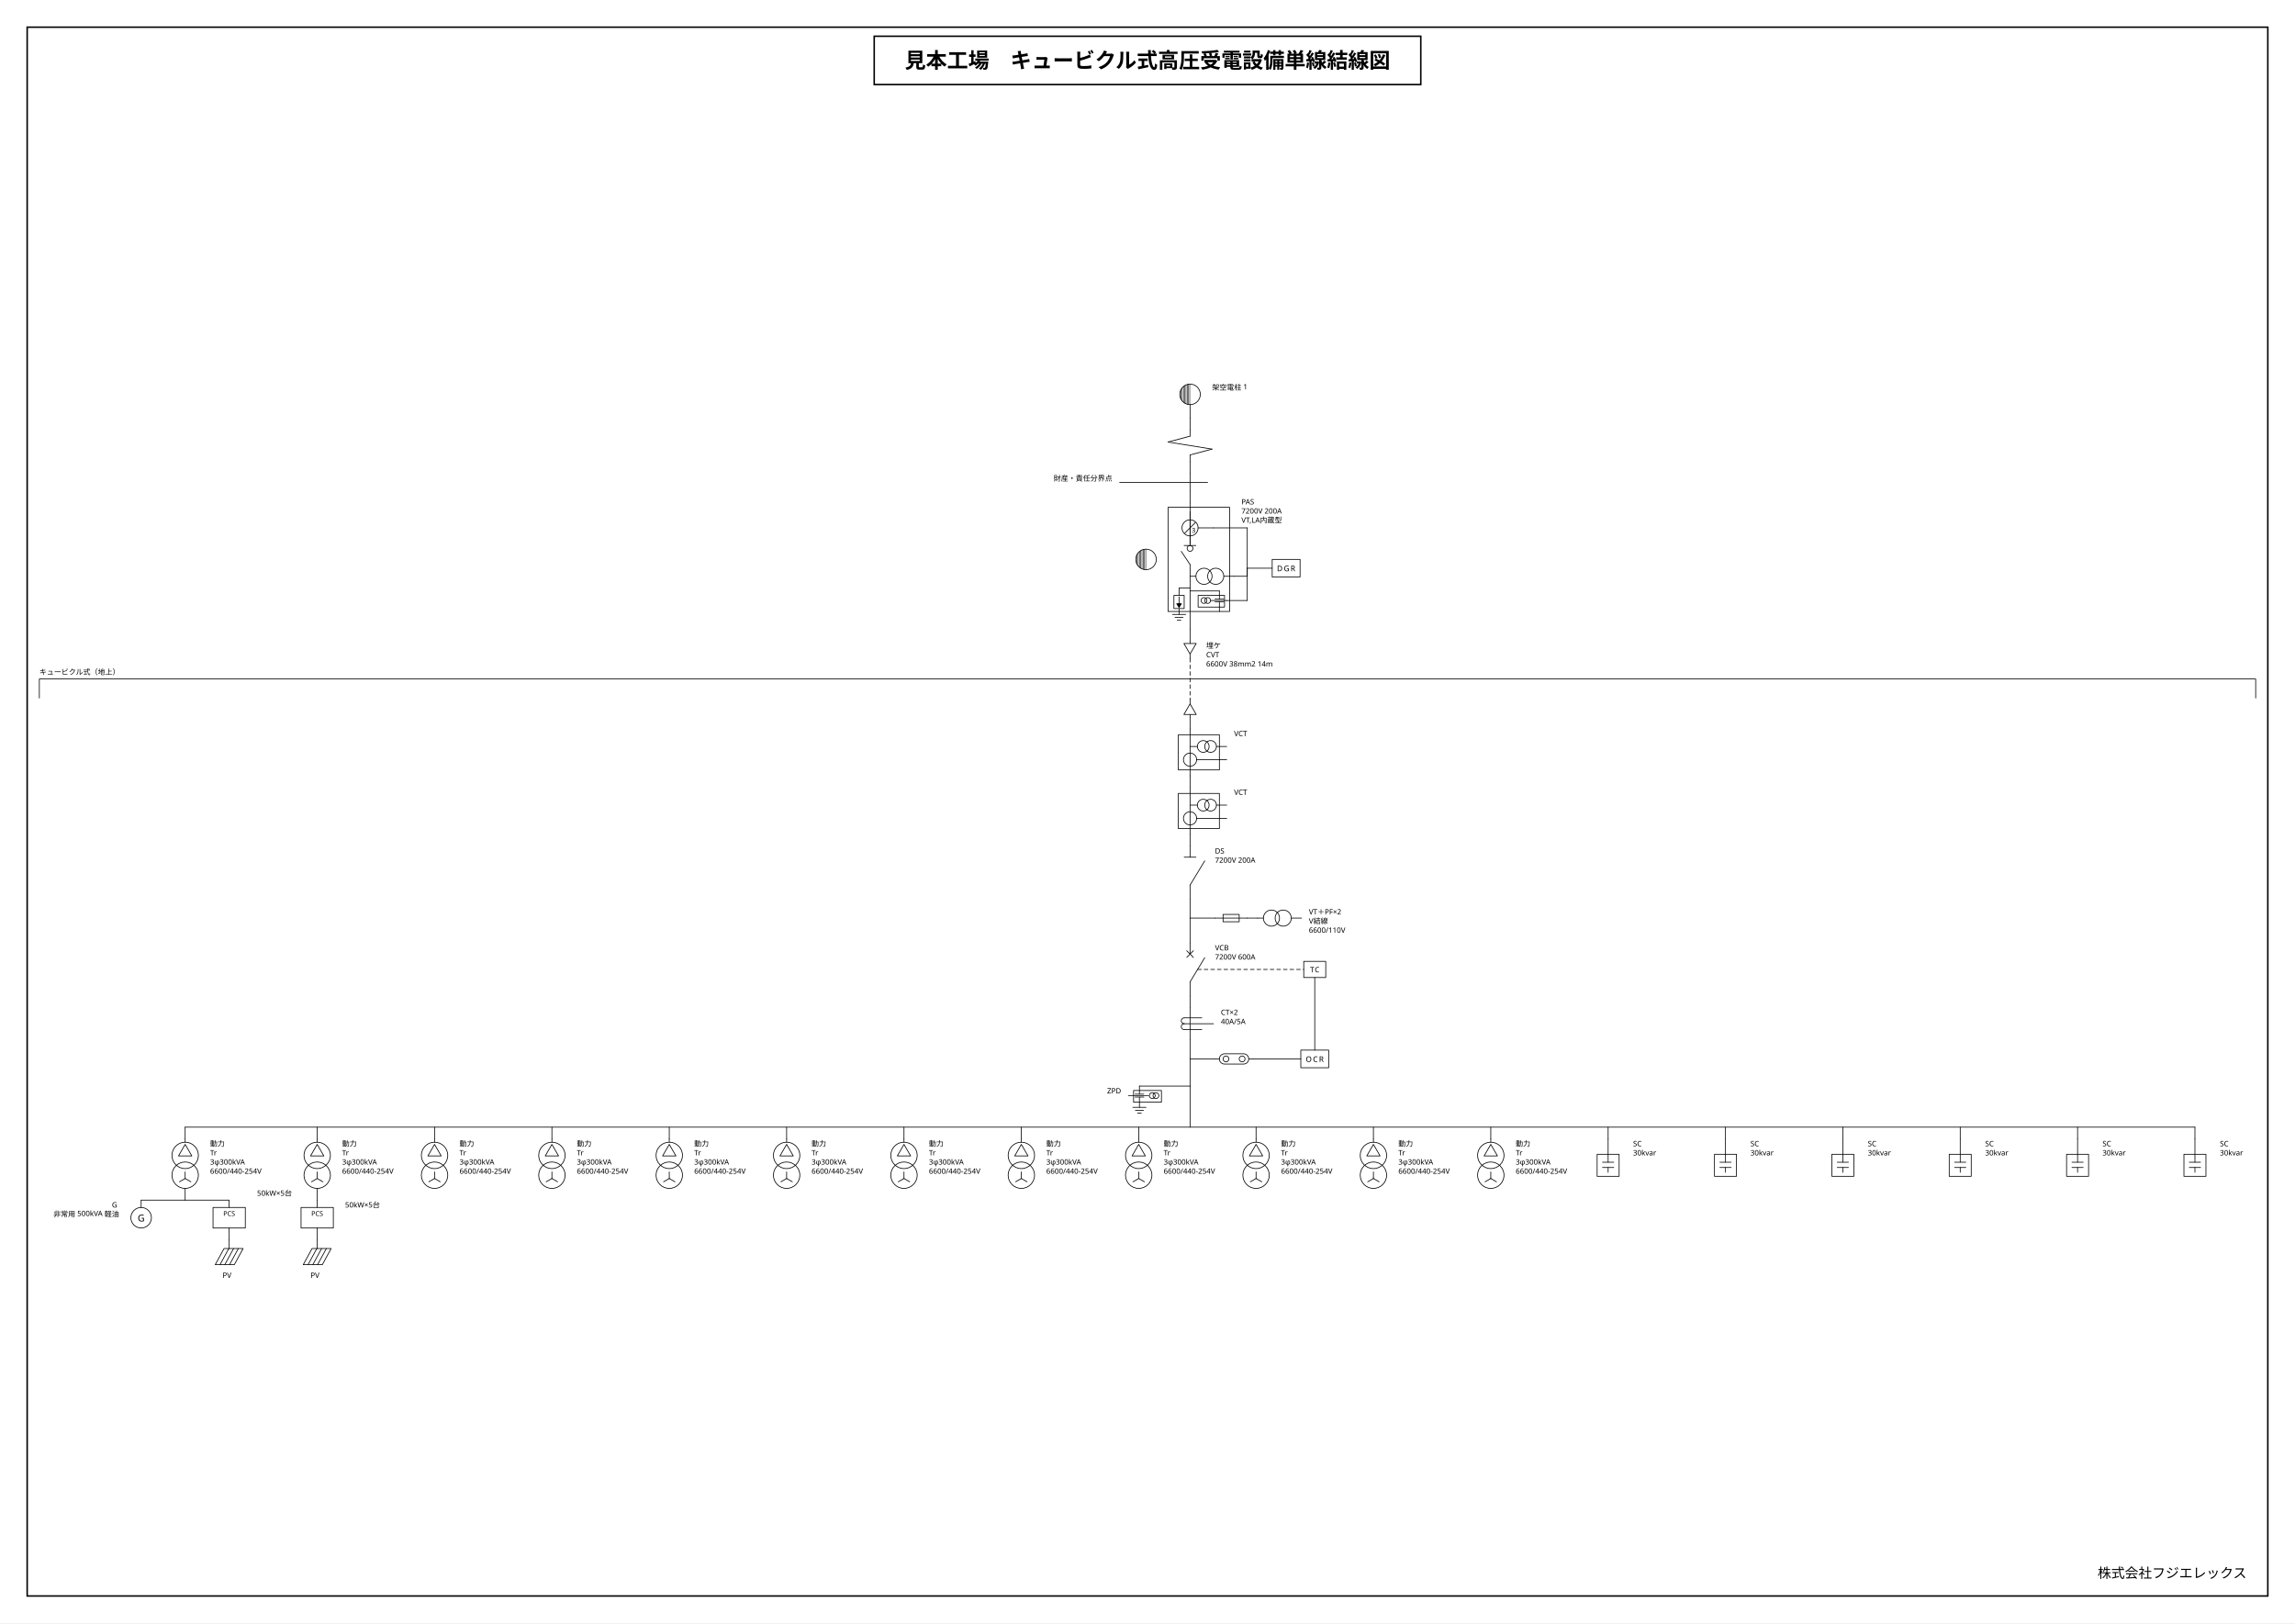
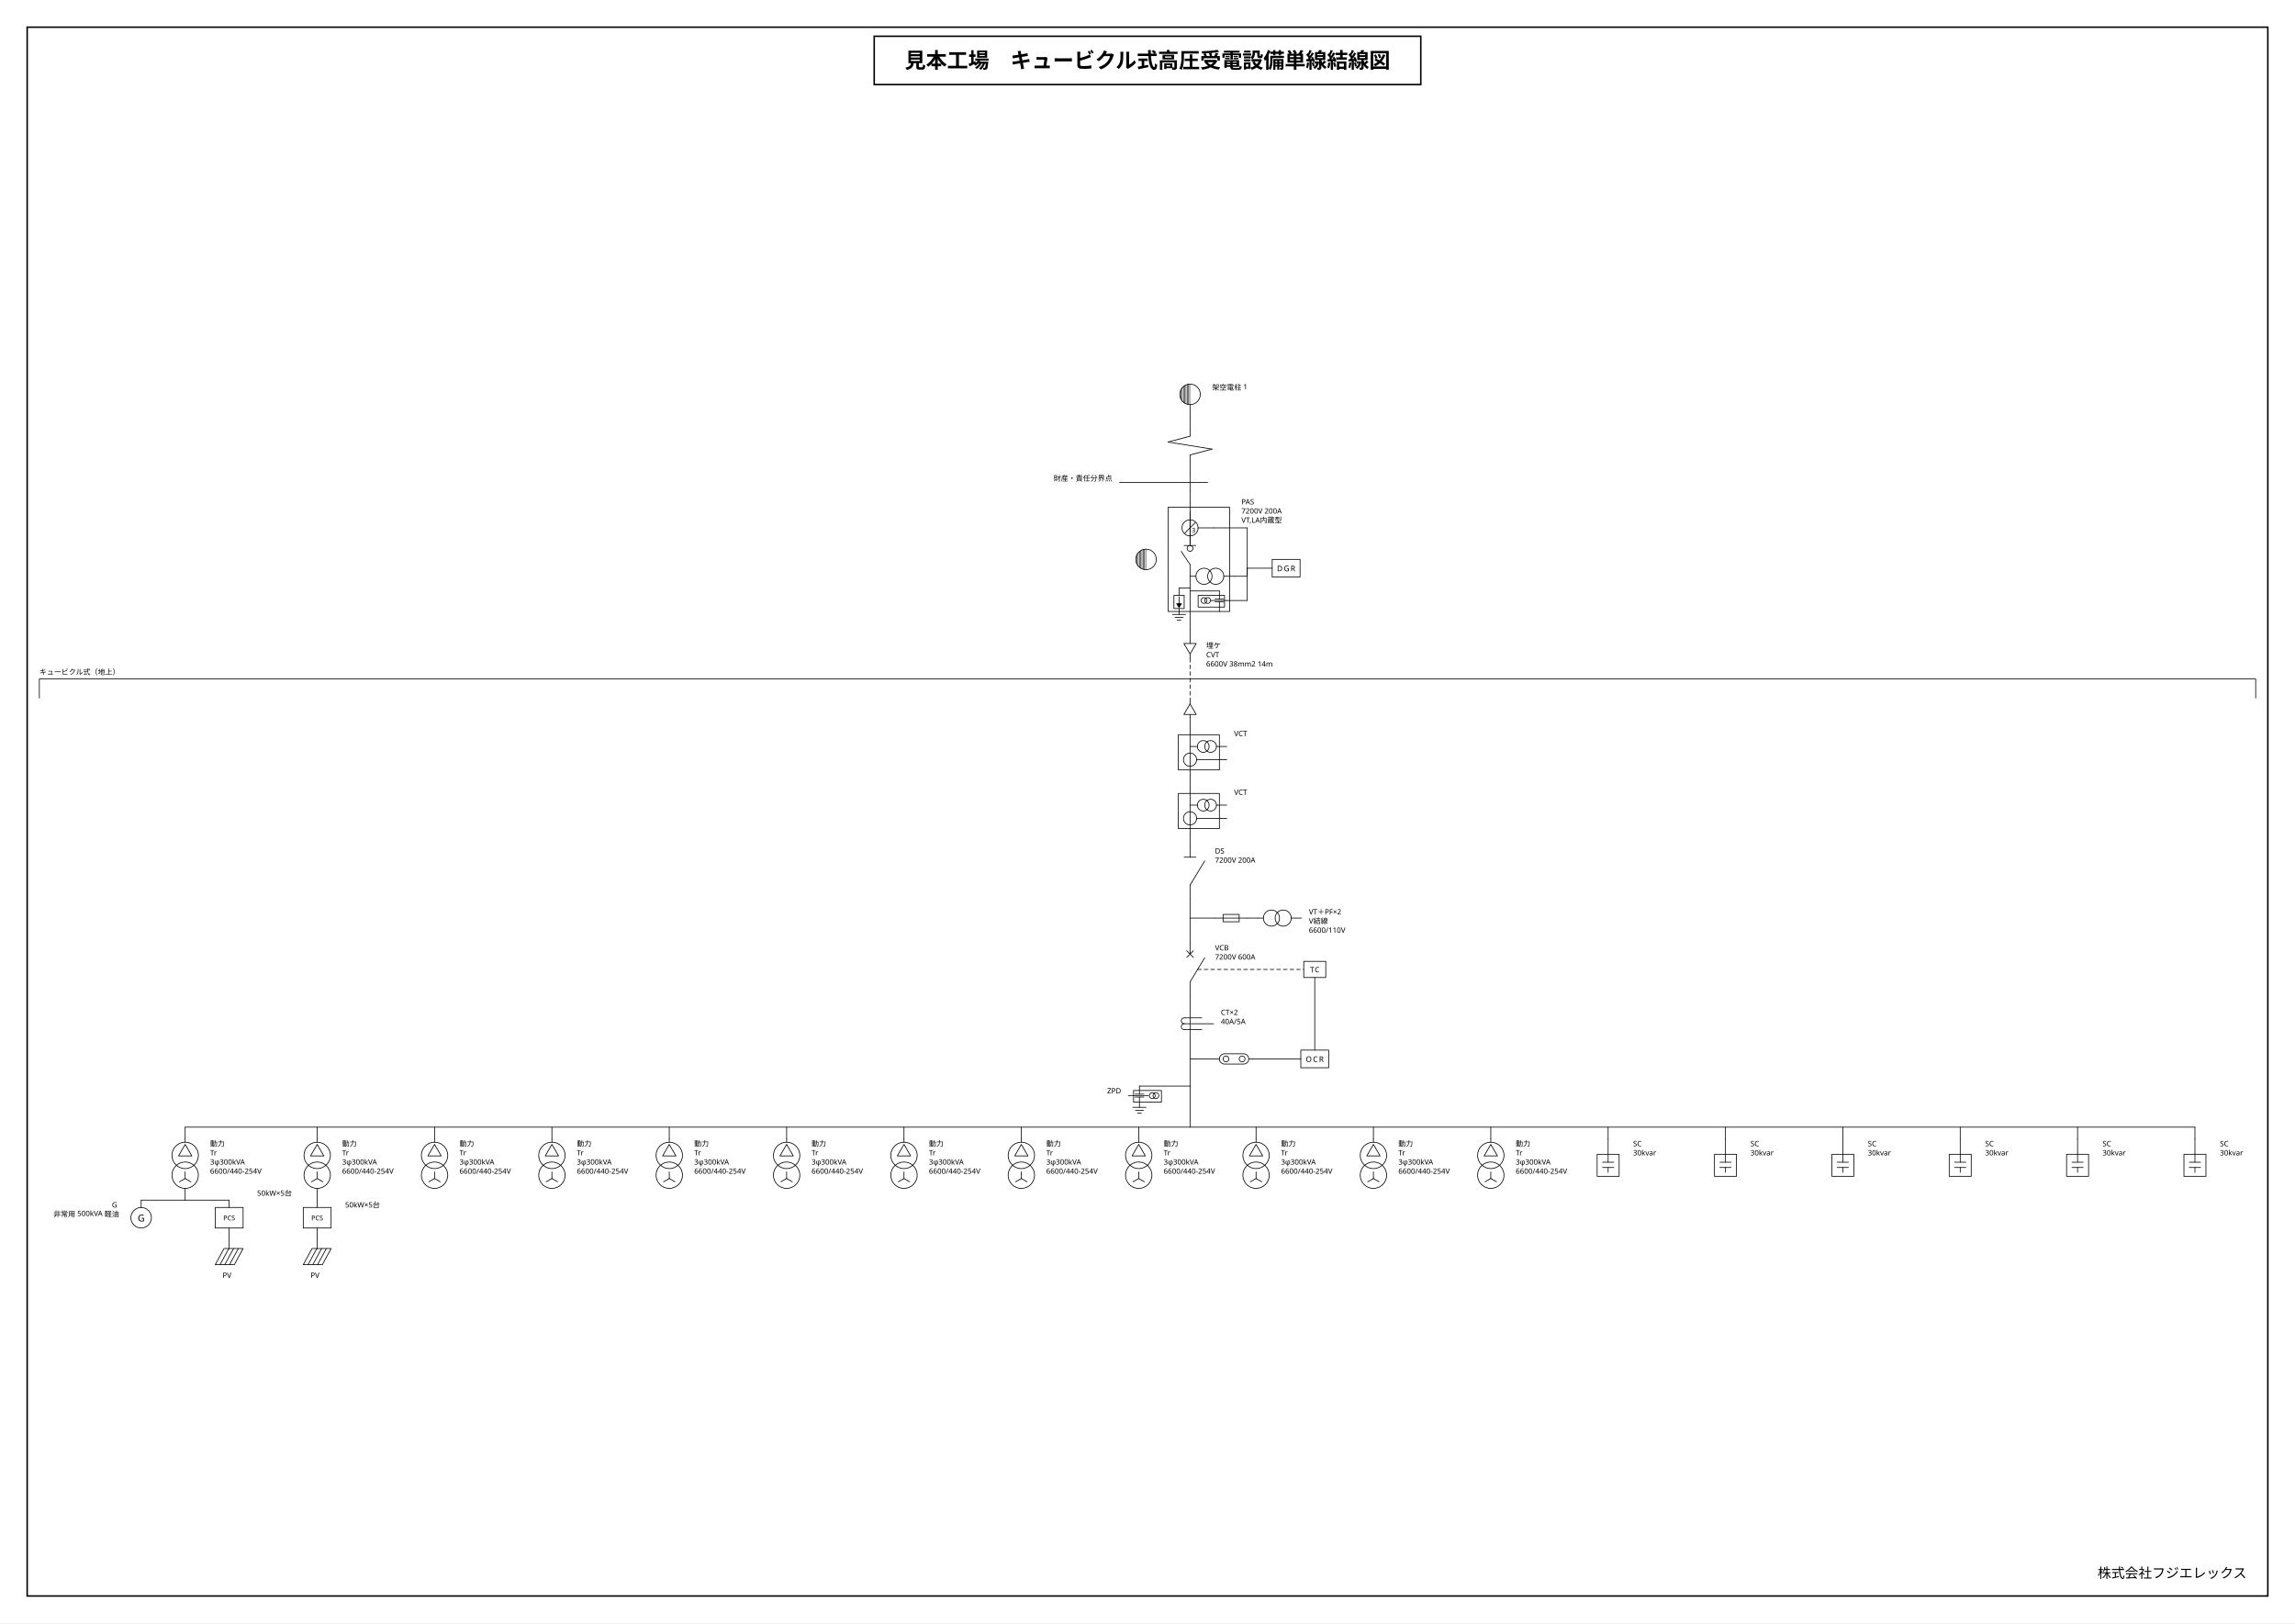
<svg xmlns="http://www.w3.org/2000/svg" viewBox="0 0 1520 1075" width="1520" height="1075">
  <rect x="0" y="0" width="1520" height="1075" fill="#fff" />
  <g stroke="#000" fill="none">
    <rect x="18" y="18" width="1484" height="1039" stroke-width="1" />
    <rect x="579" y="24" width="362" height="32" stroke-width="1" />
  </g>
  <text x="760" y="45" font-size="14" font-weight="700" text-anchor="middle" font-family="IPAGothic, 'IPAゴシック', 'Noto Sans JP', 'Hiragino Kaku Gothic ProN', 'Yu Gothic', sans-serif" fill="#000">見本工場　キュービクル式高圧受電設備単線結線図</text>
  <text x="1488" y="1045" font-size="9" text-anchor="end" font-family="IPAGothic, 'IPAゴシック', 'Noto Sans JP', 'Hiragino Kaku Gothic ProN', 'Yu Gothic', sans-serif" fill="#000">株式会社フジエレックス</text>
  <g transform="translate(788.18 253.41) scale(0.4858)">
    <g stroke="#000" fill="none" stroke-linecap="round" stroke-linejoin="round" color="#000">
      <path d="M -1568.8 404 L 1452.8 404 M -1568.8 404 L -1568.8 430 M 1452.8 404 L 1452.8 430" fill="none" stroke-width="1" />
      <text x="-1568.8" y="398" font-size="10" font-family="IPAGothic, 'IPAゴシック', 'Noto Sans JP', 'Hiragino Kaku Gothic ProN', 'Yu Gothic', sans-serif" fill="currentColor" stroke="none">キュービクル式（地上）</text>
      <line x1="0" y1="48" x2="0" y2="64" stroke-width="1" />
      <line x1="0" y1="108" x2="0" y2="124" stroke-width="1" />
      <line x1="0" y1="148" x2="0" y2="164" stroke-width="1" />
      <line x1="0" y1="280" x2="-15" y2="280" stroke-width="1" />
      <line x1="0" y1="284" x2="40" y2="284" stroke-width="1" />
      <line x1="32" y1="198" x2="78" y2="198" stroke-width="1" />
      <line x1="78" y1="198" x2="78" y2="253" stroke-width="1" />
      <line x1="60" y1="264" x2="78" y2="264" stroke-width="1" />
      <line x1="78" y1="264" x2="78" y2="253" stroke-width="1" />
      <line x1="50" y1="297" x2="78" y2="297" stroke-width="1" />
      <line x1="78" y1="297" x2="78" y2="253" stroke-width="1" />
      <line x1="78" y1="253" x2="112" y2="253" stroke-width="1" />
      <line x1="0" y1="336" x2="0" y2="352" stroke-width="1" />
      <line x1="0" y1="376" x2="0" y2="432" stroke-width="1" stroke-dasharray="5 4" />
      <line x1="0" y1="456" x2="0" y2="472" stroke-width="1" />
      <line x1="0" y1="536" x2="0" y2="552" stroke-width="1" />
      <line x1="0" y1="616" x2="0" y2="632" stroke-width="1" />
      <line x1="0" y1="704" x2="0" y2="730" stroke-width="1" />
      <line x1="0" y1="730" x2="34" y2="730" stroke-width="1" />
      <line x1="78" y1="730" x2="92" y2="730" stroke-width="1" />
      <line x1="0" y1="730" x2="0" y2="764" stroke-width="1" />
      <line x1="0" y1="836" x2="0" y2="852" stroke-width="1" />
      <line x1="0" y1="896" x2="0" y2="922" stroke-width="1" />
      <line x1="0" y1="922" x2="34" y2="922" stroke-width="1" />
      <line x1="86" y1="922" x2="151" y2="922" stroke-width="1" />
      <line x1="10.303" y1="800" x2="155" y2="800" stroke-width="1" stroke-dasharray="5 4" />
      <line x1="170" y1="811" x2="170" y2="910" stroke-width="1" />
      <line x1="0" y1="922" x2="0" y2="959" stroke-width="1" />
      <line x1="0" y1="959" x2="-69" y2="959" stroke-width="1" />
      <line x1="0" y1="959" x2="0" y2="1015" stroke-width="1" />
      <line x1="-1370" y1="1015" x2="1370" y2="1015" stroke-width="1" />
      <line x1="-1370" y1="1015" x2="-1370" y2="1031" stroke-width="1" />
      <line x1="-1190" y1="1015" x2="-1190" y2="1031" stroke-width="1" />
      <line x1="-1030" y1="1015" x2="-1030" y2="1031" stroke-width="1" />
      <line x1="-870" y1="1015" x2="-870" y2="1031" stroke-width="1" />
      <line x1="-710" y1="1015" x2="-710" y2="1031" stroke-width="1" />
      <line x1="-550" y1="1015" x2="-550" y2="1031" stroke-width="1" />
      <line x1="-390" y1="1015" x2="-390" y2="1031" stroke-width="1" />
      <line x1="-230" y1="1015" x2="-230" y2="1031" stroke-width="1" />
      <line x1="-70" y1="1015" x2="-70" y2="1031" stroke-width="1" />
      <line x1="90" y1="1015" x2="90" y2="1031" stroke-width="1" />
      <line x1="250" y1="1015" x2="250" y2="1031" stroke-width="1" />
      <line x1="410" y1="1015" x2="410" y2="1031" stroke-width="1" />
      <line x1="570" y1="1015" x2="570" y2="1031" stroke-width="1" />
      <line x1="730" y1="1015" x2="730" y2="1031" stroke-width="1" />
      <line x1="890" y1="1015" x2="890" y2="1031" stroke-width="1" />
      <line x1="1050" y1="1015" x2="1050" y2="1031" stroke-width="1" />
      <line x1="1210" y1="1015" x2="1210" y2="1031" stroke-width="1" />
      <line x1="1370" y1="1015" x2="1370" y2="1031" stroke-width="1" />
      <line x1="-1370" y1="1098.5" x2="-1370" y2="1114.5" stroke-width="1" />
      <line x1="-1430" y1="1114.5" x2="-1310" y2="1114.5" stroke-width="1" />
      <line x1="-1310" y1="1152.5" x2="-1310" y2="1168.5" stroke-width="1" />
      <line x1="-1190" y1="1098.5" x2="-1190" y2="1114.5" stroke-width="1" />
      <line x1="-1190" y1="1152.5" x2="-1190" y2="1168.5" stroke-width="1" />
      <g transform="translate(-16 0)">
        <circle cx="16" cy="16" r="14" fill="none" stroke-width="1" />
        <line x1="3.7" y1="9.313" x2="3.7" y2="22.687" stroke-width="0.7" />
        <line x1="5.4" y1="6.855" x2="5.4" y2="25.145" stroke-width="0.7" />
        <line x1="7.1" y1="5.193" x2="7.1" y2="26.807" stroke-width="0.7" />
        <line x1="8.8" y1="3.993" x2="8.8" y2="28.007" stroke-width="0.7" />
        <line x1="10.5" y1="3.126" x2="10.5" y2="28.874" stroke-width="0.7" />
        <line x1="12.2" y1="2.526" x2="12.2" y2="29.474" stroke-width="0.7" />
        <line x1="13.9" y1="2.158" x2="13.9" y2="29.842" stroke-width="0.7" />
        <line x1="15.6" y1="2.006" x2="15.6" y2="29.994" stroke-width="0.7" />
        <line x1="16" y1="30" x2="16" y2="48" stroke-width="1" />
      </g>
      <text x="30" y="10" font-size="10" text-anchor="start" font-family="IPAGothic, 'IPAゴシック', 'Noto Sans JP', 'Hiragino Kaku Gothic ProN', 'Yu Gothic', sans-serif" fill="currentColor" stroke="none">
        <tspan x="30" dy="0">架空電柱 1</tspan>
      </text>
      <g transform="translate(-30 64)">
        <line x1="30" y1="0" x2="30" y2="9" stroke-width="1" />
        <line x1="30" y1="9" x2="0" y2="17" stroke-width="1" />
        <line x1="0" y1="17" x2="60" y2="26.6" stroke-width="1" />
        <line x1="60" y1="26.6" x2="30" y2="34.6" stroke-width="1" />
        <line x1="30" y1="34.6" x2="30" y2="44" stroke-width="1" />
      </g>
      <g transform="translate(-96 124)">
        <line x1="96" y1="0" x2="96" y2="24" stroke-width="1" />
        <line x1="0" y1="12" x2="120" y2="12" stroke-width="1" />
      </g>
      <text x="-106" y="134" font-size="10" text-anchor="end" font-family="IPAGothic, 'IPAゴシック', 'Noto Sans JP', 'Hiragino Kaku Gothic ProN', 'Yu Gothic', sans-serif" fill="currentColor" stroke="none">
        <tspan x="-106" dy="0">財産・責任分界点</tspan>
      </text>
      <g transform="translate(-36 164)">
        <line x1="36" y1="0" x2="36" y2="6" stroke-width="1" />
        <rect x="6" y="6" width="84" height="142" fill="none" stroke-width="1" />
        <line x1="36" y1="6" x2="36" y2="58" stroke-width="1" />
        <line x1="28" y1="58" x2="44" y2="58" stroke-width="1" />
        <circle cx="36" cy="62" r="4" fill="none" stroke-width="1" />
        <line x1="36" y1="84" x2="24" y2="66" stroke-width="1" />
        <line x1="36" y1="84" x2="36" y2="172" stroke-width="1" />
      </g>
      <text x="70" y="166" font-size="10" text-anchor="start" font-family="IPAGothic, 'IPAゴシック', 'Noto Sans JP', 'Hiragino Kaku Gothic ProN', 'Yu Gothic', sans-serif" fill="currentColor" stroke="none">
        <tspan x="70" dy="0">PAS</tspan>
        <tspan x="70" dy="12.5">7200V 200A</tspan>
        <tspan x="70" dy="12.5">VT,LA内蔵型</tspan>
      </text>
      <g transform="translate(-76 225)">
        <circle cx="16" cy="16" r="14" fill="none" stroke-width="1" />
        <line x1="3.7" y1="9.313" x2="3.7" y2="22.687" stroke-width="0.7" />
        <line x1="5.4" y1="6.855" x2="5.4" y2="25.145" stroke-width="0.7" />
        <line x1="7.1" y1="5.193" x2="7.1" y2="26.807" stroke-width="0.7" />
        <line x1="8.8" y1="3.993" x2="8.8" y2="28.007" stroke-width="0.7" />
        <line x1="10.5" y1="3.126" x2="10.5" y2="28.874" stroke-width="0.7" />
        <line x1="12.2" y1="2.526" x2="12.2" y2="29.474" stroke-width="0.7" />
        <line x1="13.9" y1="2.158" x2="13.9" y2="29.842" stroke-width="0.7" />
        <line x1="15.6" y1="2.006" x2="15.6" y2="29.994" stroke-width="0.7" />
      </g>
      <g transform="translate(-20 176)">
        <line x1="20" y1="0" x2="20" y2="44" stroke-width="1" />
        <circle cx="20" cy="22" r="11" fill="none" stroke-width="1" />
        <line x1="12.929" y1="29.071" x2="27.071" y2="14.929" stroke-width="1" />
        <text x="24.75" y="25" font-size="9" text-anchor="middle" dominant-baseline="central" font-family="IPAGothic, 'IPAゴシック', 'Noto Sans JP', 'Hiragino Kaku Gothic ProN', 'Yu Gothic', sans-serif" fill="currentColor" stroke="none">3</text>
        <line x1="31" y1="22" x2="52" y2="22" stroke-width="1" />
      </g>
      <g transform="translate(0 249)">
        <line x1="0" y1="15" x2="8" y2="15" stroke-width="1" />
        <circle cx="19" cy="15" r="11" fill="none" stroke-width="1" />
        <circle cx="35" cy="15" r="11" fill="none" stroke-width="1" />
        <line x1="46" y1="15" x2="60" y2="15" stroke-width="1" />
      </g>
      <g transform="translate(-35 280)">
        <line x1="20" y1="0" x2="20" y2="10" stroke-width="1" />
        <rect x="13" y="10" width="14" height="18" fill="none" stroke-width="1" />
        <line x1="20" y1="12" x2="20" y2="23" stroke-width="1" />
        <polygon points="16.8,21.38 20,26.5 23.2,21.38" fill="currentColor" stroke-width="1" />
        <line x1="20" y1="28" x2="20" y2="36" stroke-width="1" />
        <line x1="11" y1="36" x2="29" y2="36" stroke-width="1" />
        <line x1="14.5" y1="40" x2="25.5" y2="40" stroke-width="1" />
        <line x1="17.5" y1="44" x2="22.5" y2="44" stroke-width="1" />
      </g>
      <g transform="translate(10 284)">
        <line x1="30" y1="0" x2="30" y2="11" stroke-width="1" />
        <rect x="1" y="6" width="36" height="16" fill="none" stroke-width="1" />
        <line x1="24" y1="11" x2="36" y2="11" stroke-width="1" />
        <line x1="24" y1="15" x2="36" y2="15" stroke-width="1" />
        <line x1="30" y1="15" x2="30" y2="28" stroke-width="1" />
        <line x1="18" y1="13" x2="40" y2="13" stroke-width="1" />
        <circle cx="9" cy="13" r="4" fill="none" stroke-width="1" />
        <circle cx="14" cy="13" r="4" fill="none" stroke-width="1" />
      </g>
      <g transform="translate(112 241)">
        <rect x="0" y="0" width="38" height="24" fill="none" stroke-width="1" />
        <text x="19" y="12" font-size="10.5" text-anchor="middle" dominant-baseline="central" font-family="IPAGothic, 'IPAゴシック', 'Noto Sans JP', 'Hiragino Kaku Gothic ProN', 'Yu Gothic', sans-serif" letter-spacing="1.6" fill="currentColor" stroke="none">DGR</text>
      </g>
      <g transform="translate(-12 352)">
        <line x1="12" y1="0" x2="12" y2="3.6" stroke-width="1" />
        <polygon points="3.6,3.6 20.4,3.6 12,18" fill="none" stroke-width="1" />
        <line x1="12" y1="18" x2="12" y2="24" stroke-width="1" />
      </g>
      <text x="22" y="362" font-size="10" text-anchor="start" font-family="IPAGothic, 'IPAゴシック', 'Noto Sans JP', 'Hiragino Kaku Gothic ProN', 'Yu Gothic', sans-serif" fill="currentColor" stroke="none">
        <tspan x="22" dy="0">埋ケ</tspan>
        <tspan x="22" dy="12.5">CVT</tspan>
        <tspan x="22" dy="12.5">6600V 38mm2 14m</tspan>
      </text>
      <g transform="translate(-12 432) rotate(180 12 12)">
        <line x1="12" y1="0" x2="12" y2="3.6" stroke-width="1" />
        <polygon points="3.6,3.6 20.4,3.6 12,18" fill="none" stroke-width="1" />
        <line x1="12" y1="18" x2="12" y2="24" stroke-width="1" />
      </g>
      <g transform="translate(-22 472)">
        <line x1="22" y1="0" x2="22" y2="64" stroke-width="1" />
        <rect x="6" y="8" width="56" height="48" fill="none" stroke-width="1" />
        <line x1="22" y1="24" x2="32" y2="24" stroke-width="1" />
        <circle cx="40" cy="24" r="8" fill="none" stroke-width="1" />
        <circle cx="50" cy="24" r="8" fill="none" stroke-width="1" />
        <line x1="58" y1="24" x2="72" y2="24" stroke-width="1" />
        <circle cx="22" cy="42" r="9" fill="none" stroke-width="1" />
        <line x1="31" y1="42" x2="72" y2="42" stroke-width="1" />
      </g>
      <text x="60" y="482" font-size="10" text-anchor="start" font-family="IPAGothic, 'IPAゴシック', 'Noto Sans JP', 'Hiragino Kaku Gothic ProN', 'Yu Gothic', sans-serif" fill="currentColor" stroke="none">
        <tspan x="60" dy="0">VCT</tspan>
      </text>
      <g transform="translate(-22 552)">
        <line x1="22" y1="0" x2="22" y2="64" stroke-width="1" />
        <rect x="6" y="8" width="56" height="48" fill="none" stroke-width="1" />
        <line x1="22" y1="24" x2="32" y2="24" stroke-width="1" />
        <circle cx="40" cy="24" r="8" fill="none" stroke-width="1" />
        <circle cx="50" cy="24" r="8" fill="none" stroke-width="1" />
        <line x1="58" y1="24" x2="72" y2="24" stroke-width="1" />
        <circle cx="22" cy="42" r="9" fill="none" stroke-width="1" />
        <line x1="31" y1="42" x2="72" y2="42" stroke-width="1" />
      </g>
      <text x="60" y="562" font-size="10" text-anchor="start" font-family="IPAGothic, 'IPAゴシック', 'Noto Sans JP', 'Hiragino Kaku Gothic ProN', 'Yu Gothic', sans-serif" fill="currentColor" stroke="none">
        <tspan x="60" dy="0">VCT</tspan>
      </text>
      <g transform="translate(-24 632)">
        <line x1="24" y1="0" x2="24" y2="15" stroke-width="1" />
        <line x1="16" y1="15" x2="32" y2="15" stroke-width="1" />
        <line x1="24" y1="53" x2="44" y2="20" stroke-width="1" />
        <line x1="24" y1="53" x2="24" y2="72" stroke-width="1" />
      </g>
      <text x="34" y="642" font-size="10" text-anchor="start" font-family="IPAGothic, 'IPAゴシック', 'Noto Sans JP', 'Hiragino Kaku Gothic ProN', 'Yu Gothic', sans-serif" fill="currentColor" stroke="none">
        <tspan x="34" dy="0">DS</tspan>
        <tspan x="34" dy="12.5">7200V 200A</tspan>
      </text>
      <g transform="translate(36 708) rotate(-90 20 22)">
        <line x1="20" y1="0" x2="20" y2="44" stroke-width="1" />
        <rect x="15" y="11" width="10" height="22" fill="none" stroke-width="1" />
      </g>
      <g transform="translate(92 715)">
        <line x1="0" y1="15" x2="8" y2="15" stroke-width="1" />
        <circle cx="19" cy="15" r="11" fill="none" stroke-width="1" />
        <circle cx="35" cy="15" r="11" fill="none" stroke-width="1" />
        <line x1="46" y1="15" x2="60" y2="15" stroke-width="1" />
      </g>
      <text x="162" y="725" font-size="10" text-anchor="start" font-family="IPAGothic, 'IPAゴシック', 'Noto Sans JP', 'Hiragino Kaku Gothic ProN', 'Yu Gothic', sans-serif" fill="currentColor" stroke="none">
        <tspan x="162" dy="0">VT＋PF×2</tspan>
        <tspan x="162" dy="12.5">V結線</tspan>
        <tspan x="162" dy="12.5">6600/110V</tspan>
      </text>
      <g transform="translate(-24 764)">
        <line x1="24" y1="0" x2="24" y2="15" stroke-width="1" />
        <line x1="19.5" y1="10.5" x2="28.5" y2="19.5" stroke-width="1" />
        <line x1="28.5" y1="10.5" x2="19.5" y2="19.5" stroke-width="1" />
        <line x1="24" y1="53" x2="44" y2="20" stroke-width="1" />
        <line x1="24" y1="53" x2="24" y2="72" stroke-width="1" />
      </g>
      <text x="34" y="774" font-size="10" text-anchor="start" font-family="IPAGothic, 'IPAゴシック', 'Noto Sans JP', 'Hiragino Kaku Gothic ProN', 'Yu Gothic', sans-serif" fill="currentColor" stroke="none">
        <tspan x="34" dy="0">VCB</tspan>
        <tspan x="34" dy="12.5">7200V 600A</tspan>
      </text>
      <g transform="translate(-24 852)">
        <line x1="24" y1="0" x2="24" y2="44" stroke-width="1" />
        <line x1="16" y1="14" x2="40" y2="14" stroke-width="1" />
        <line x1="16" y1="30" x2="40" y2="30" stroke-width="1" />
        <line x1="16" y1="22" x2="56" y2="22" stroke-width="1" />
        <path d="M 16 14 A 4 4 0 0 0 16 22" fill="none" stroke-width="1" />
        <path d="M 16 22 A 4 4 0 0 0 16 30" fill="none" stroke-width="1" />
      </g>
      <text x="42" y="862" font-size="10" text-anchor="start" font-family="IPAGothic, 'IPAゴシック', 'Noto Sans JP', 'Hiragino Kaku Gothic ProN', 'Yu Gothic', sans-serif" fill="currentColor" stroke="none">
        <tspan x="42" dy="0">CT×2</tspan>
        <tspan x="42" dy="12.5">40A/5A</tspan>
      </text>
      <g transform="translate(34 911)">
        <line x1="0" y1="11" x2="6" y2="11" stroke-width="1" />
        <rect x="6" y="4" width="40" height="14" rx="7" fill="none" stroke-width="1" />
        <circle cx="15" cy="11" r="4" fill="none" stroke-width="1" />
        <circle cx="37" cy="11" r="4" fill="none" stroke-width="1" />
        <line x1="46" y1="11" x2="52" y2="11" stroke-width="1" />
      </g>
      <g transform="translate(151 910)">
        <rect x="0" y="0" width="38" height="24" fill="none" stroke-width="1" />
        <text x="19" y="12" font-size="10.5" text-anchor="middle" dominant-baseline="central" font-family="IPAGothic, 'IPAゴシック', 'Noto Sans JP', 'Hiragino Kaku Gothic ProN', 'Yu Gothic', sans-serif" letter-spacing="1.6" fill="currentColor" stroke="none">OCR</text>
      </g>
      <g transform="translate(155 789)">
        <rect x="0" y="0" width="30" height="22" fill="none" stroke-width="1" />
        <text x="15" y="11" font-size="10" text-anchor="middle" dominant-baseline="central" font-family="IPAGothic, 'IPAゴシック', 'Noto Sans JP', 'Hiragino Kaku Gothic ProN', 'Yu Gothic', sans-serif" letter-spacing="1" fill="currentColor" stroke="none">TC</text>
      </g>
      <g transform="translate(-84 959)">
        <line x1="15" y1="0" x2="15" y2="11" stroke-width="1" />
        <rect x="7" y="6" width="38" height="16" fill="none" stroke-width="1" />
        <line x1="9" y1="11" x2="21" y2="11" stroke-width="1" />
        <line x1="9" y1="15" x2="21" y2="15" stroke-width="1" />
        <line x1="15" y1="15" x2="15" y2="29" stroke-width="1" />
        <line x1="6" y1="29" x2="24" y2="29" stroke-width="1" />
        <line x1="9.5" y1="33" x2="20.5" y2="33" stroke-width="1" />
        <line x1="12.5" y1="37" x2="17.5" y2="37" stroke-width="1" />
        <line x1="0" y1="13" x2="27.5" y2="13" stroke-width="1" />
        <circle cx="32.5" cy="13" r="4" fill="none" stroke-width="1" />
        <circle cx="37.5" cy="13" r="4" fill="none" stroke-width="1" />
      </g>
      <text x="-94" y="969" font-size="10" text-anchor="end" font-family="IPAGothic, 'IPAゴシック', 'Noto Sans JP', 'Hiragino Kaku Gothic ProN', 'Yu Gothic', sans-serif" fill="currentColor" stroke="none">
        <tspan x="-94" dy="0">ZPD</tspan>
      </text>
      <g transform="translate(-1394 1031)">
        <line x1="24" y1="0" x2="24" y2="4.5" stroke-width="1" />
        <circle cx="24" cy="22.5" r="18" fill="none" stroke-width="1" />
        <circle cx="24" cy="49.5" r="18" fill="none" stroke-width="1" />
        <polygon points="24,7.5 33.093,23.25 14.907,23.25" fill="none" stroke-width="1" />
        <line x1="24" y1="54" x2="24" y2="45" stroke-width="1" />
        <line x1="24" y1="54" x2="31.794" y2="58.5" stroke-width="1" />
        <line x1="24" y1="54" x2="16.206" y2="58.5" stroke-width="1" />
      </g>
      <text x="-1336" y="1041" font-size="10" text-anchor="start" font-family="IPAGothic, 'IPAゴシック', 'Noto Sans JP', 'Hiragino Kaku Gothic ProN', 'Yu Gothic', sans-serif" fill="currentColor" stroke="none">
        <tspan x="-1336" dy="0">動力</tspan>
        <tspan x="-1336" dy="12.5">Tr</tspan>
        <tspan x="-1336" dy="12.5">3φ300kVA</tspan>
        <tspan x="-1336" dy="12.5">6600/440-254V</tspan>
      </text>
      <g transform="translate(-1214 1031)">
        <line x1="24" y1="0" x2="24" y2="4.5" stroke-width="1" />
        <circle cx="24" cy="22.5" r="18" fill="none" stroke-width="1" />
        <circle cx="24" cy="49.5" r="18" fill="none" stroke-width="1" />
        <polygon points="24,7.5 33.093,23.25 14.907,23.25" fill="none" stroke-width="1" />
        <line x1="24" y1="54" x2="24" y2="45" stroke-width="1" />
        <line x1="24" y1="54" x2="31.794" y2="58.5" stroke-width="1" />
        <line x1="24" y1="54" x2="16.206" y2="58.5" stroke-width="1" />
      </g>
      <text x="-1156" y="1041" font-size="10" text-anchor="start" font-family="IPAGothic, 'IPAゴシック', 'Noto Sans JP', 'Hiragino Kaku Gothic ProN', 'Yu Gothic', sans-serif" fill="currentColor" stroke="none">
        <tspan x="-1156" dy="0">動力</tspan>
        <tspan x="-1156" dy="12.5">Tr</tspan>
        <tspan x="-1156" dy="12.5">3φ300kVA</tspan>
        <tspan x="-1156" dy="12.5">6600/440-254V</tspan>
      </text>
      <g transform="translate(-1054 1031)">
        <line x1="24" y1="0" x2="24" y2="4.5" stroke-width="1" />
        <circle cx="24" cy="22.5" r="18" fill="none" stroke-width="1" />
        <circle cx="24" cy="49.5" r="18" fill="none" stroke-width="1" />
        <polygon points="24,7.5 33.093,23.25 14.907,23.25" fill="none" stroke-width="1" />
        <line x1="24" y1="54" x2="24" y2="45" stroke-width="1" />
        <line x1="24" y1="54" x2="31.794" y2="58.5" stroke-width="1" />
        <line x1="24" y1="54" x2="16.206" y2="58.5" stroke-width="1" />
      </g>
      <text x="-996" y="1041" font-size="10" text-anchor="start" font-family="IPAGothic, 'IPAゴシック', 'Noto Sans JP', 'Hiragino Kaku Gothic ProN', 'Yu Gothic', sans-serif" fill="currentColor" stroke="none">
        <tspan x="-996" dy="0">動力</tspan>
        <tspan x="-996" dy="12.5">Tr</tspan>
        <tspan x="-996" dy="12.5">3φ300kVA</tspan>
        <tspan x="-996" dy="12.5">6600/440-254V</tspan>
      </text>
      <g transform="translate(-894 1031)">
        <line x1="24" y1="0" x2="24" y2="4.5" stroke-width="1" />
        <circle cx="24" cy="22.5" r="18" fill="none" stroke-width="1" />
        <circle cx="24" cy="49.5" r="18" fill="none" stroke-width="1" />
        <polygon points="24,7.5 33.093,23.25 14.907,23.25" fill="none" stroke-width="1" />
        <line x1="24" y1="54" x2="24" y2="45" stroke-width="1" />
        <line x1="24" y1="54" x2="31.794" y2="58.5" stroke-width="1" />
        <line x1="24" y1="54" x2="16.206" y2="58.5" stroke-width="1" />
      </g>
      <text x="-836" y="1041" font-size="10" text-anchor="start" font-family="IPAGothic, 'IPAゴシック', 'Noto Sans JP', 'Hiragino Kaku Gothic ProN', 'Yu Gothic', sans-serif" fill="currentColor" stroke="none">
        <tspan x="-836" dy="0">動力</tspan>
        <tspan x="-836" dy="12.5">Tr</tspan>
        <tspan x="-836" dy="12.5">3φ300kVA</tspan>
        <tspan x="-836" dy="12.5">6600/440-254V</tspan>
      </text>
      <g transform="translate(-734 1031)">
        <line x1="24" y1="0" x2="24" y2="4.5" stroke-width="1" />
        <circle cx="24" cy="22.5" r="18" fill="none" stroke-width="1" />
        <circle cx="24" cy="49.5" r="18" fill="none" stroke-width="1" />
        <polygon points="24,7.5 33.093,23.25 14.907,23.25" fill="none" stroke-width="1" />
        <line x1="24" y1="54" x2="24" y2="45" stroke-width="1" />
        <line x1="24" y1="54" x2="31.794" y2="58.5" stroke-width="1" />
        <line x1="24" y1="54" x2="16.206" y2="58.5" stroke-width="1" />
      </g>
      <text x="-676" y="1041" font-size="10" text-anchor="start" font-family="IPAGothic, 'IPAゴシック', 'Noto Sans JP', 'Hiragino Kaku Gothic ProN', 'Yu Gothic', sans-serif" fill="currentColor" stroke="none">
        <tspan x="-676" dy="0">動力</tspan>
        <tspan x="-676" dy="12.5">Tr</tspan>
        <tspan x="-676" dy="12.5">3φ300kVA</tspan>
        <tspan x="-676" dy="12.5">6600/440-254V</tspan>
      </text>
      <g transform="translate(-574 1031)">
        <line x1="24" y1="0" x2="24" y2="4.5" stroke-width="1" />
        <circle cx="24" cy="22.5" r="18" fill="none" stroke-width="1" />
        <circle cx="24" cy="49.5" r="18" fill="none" stroke-width="1" />
        <polygon points="24,7.5 33.093,23.25 14.907,23.25" fill="none" stroke-width="1" />
        <line x1="24" y1="54" x2="24" y2="45" stroke-width="1" />
        <line x1="24" y1="54" x2="31.794" y2="58.5" stroke-width="1" />
        <line x1="24" y1="54" x2="16.206" y2="58.5" stroke-width="1" />
      </g>
      <text x="-516" y="1041" font-size="10" text-anchor="start" font-family="IPAGothic, 'IPAゴシック', 'Noto Sans JP', 'Hiragino Kaku Gothic ProN', 'Yu Gothic', sans-serif" fill="currentColor" stroke="none">
        <tspan x="-516" dy="0">動力</tspan>
        <tspan x="-516" dy="12.5">Tr</tspan>
        <tspan x="-516" dy="12.5">3φ300kVA</tspan>
        <tspan x="-516" dy="12.5">6600/440-254V</tspan>
      </text>
      <g transform="translate(-414 1031)">
        <line x1="24" y1="0" x2="24" y2="4.5" stroke-width="1" />
        <circle cx="24" cy="22.5" r="18" fill="none" stroke-width="1" />
        <circle cx="24" cy="49.5" r="18" fill="none" stroke-width="1" />
        <polygon points="24,7.5 33.093,23.25 14.907,23.25" fill="none" stroke-width="1" />
        <line x1="24" y1="54" x2="24" y2="45" stroke-width="1" />
        <line x1="24" y1="54" x2="31.794" y2="58.5" stroke-width="1" />
        <line x1="24" y1="54" x2="16.206" y2="58.5" stroke-width="1" />
      </g>
      <text x="-356" y="1041" font-size="10" text-anchor="start" font-family="IPAGothic, 'IPAゴシック', 'Noto Sans JP', 'Hiragino Kaku Gothic ProN', 'Yu Gothic', sans-serif" fill="currentColor" stroke="none">
        <tspan x="-356" dy="0">動力</tspan>
        <tspan x="-356" dy="12.5">Tr</tspan>
        <tspan x="-356" dy="12.5">3φ300kVA</tspan>
        <tspan x="-356" dy="12.5">6600/440-254V</tspan>
      </text>
      <g transform="translate(-254 1031)">
        <line x1="24" y1="0" x2="24" y2="4.5" stroke-width="1" />
        <circle cx="24" cy="22.5" r="18" fill="none" stroke-width="1" />
        <circle cx="24" cy="49.5" r="18" fill="none" stroke-width="1" />
        <polygon points="24,7.5 33.093,23.25 14.907,23.25" fill="none" stroke-width="1" />
        <line x1="24" y1="54" x2="24" y2="45" stroke-width="1" />
        <line x1="24" y1="54" x2="31.794" y2="58.5" stroke-width="1" />
        <line x1="24" y1="54" x2="16.206" y2="58.5" stroke-width="1" />
      </g>
      <text x="-196" y="1041" font-size="10" text-anchor="start" font-family="IPAGothic, 'IPAゴシック', 'Noto Sans JP', 'Hiragino Kaku Gothic ProN', 'Yu Gothic', sans-serif" fill="currentColor" stroke="none">
        <tspan x="-196" dy="0">動力</tspan>
        <tspan x="-196" dy="12.5">Tr</tspan>
        <tspan x="-196" dy="12.5">3φ300kVA</tspan>
        <tspan x="-196" dy="12.5">6600/440-254V</tspan>
      </text>
      <g transform="translate(-94 1031)">
        <line x1="24" y1="0" x2="24" y2="4.5" stroke-width="1" />
        <circle cx="24" cy="22.5" r="18" fill="none" stroke-width="1" />
        <circle cx="24" cy="49.5" r="18" fill="none" stroke-width="1" />
        <polygon points="24,7.5 33.093,23.25 14.907,23.25" fill="none" stroke-width="1" />
        <line x1="24" y1="54" x2="24" y2="45" stroke-width="1" />
        <line x1="24" y1="54" x2="31.794" y2="58.5" stroke-width="1" />
        <line x1="24" y1="54" x2="16.206" y2="58.5" stroke-width="1" />
      </g>
      <text x="-36" y="1041" font-size="10" text-anchor="start" font-family="IPAGothic, 'IPAゴシック', 'Noto Sans JP', 'Hiragino Kaku Gothic ProN', 'Yu Gothic', sans-serif" fill="currentColor" stroke="none">
        <tspan x="-36" dy="0">動力</tspan>
        <tspan x="-36" dy="12.5">Tr</tspan>
        <tspan x="-36" dy="12.5">3φ300kVA</tspan>
        <tspan x="-36" dy="12.5">6600/440-254V</tspan>
      </text>
      <g transform="translate(66 1031)">
        <line x1="24" y1="0" x2="24" y2="4.5" stroke-width="1" />
        <circle cx="24" cy="22.5" r="18" fill="none" stroke-width="1" />
        <circle cx="24" cy="49.5" r="18" fill="none" stroke-width="1" />
        <polygon points="24,7.5 33.093,23.25 14.907,23.25" fill="none" stroke-width="1" />
        <line x1="24" y1="54" x2="24" y2="45" stroke-width="1" />
        <line x1="24" y1="54" x2="31.794" y2="58.5" stroke-width="1" />
        <line x1="24" y1="54" x2="16.206" y2="58.5" stroke-width="1" />
      </g>
      <text x="124" y="1041" font-size="10" text-anchor="start" font-family="IPAGothic, 'IPAゴシック', 'Noto Sans JP', 'Hiragino Kaku Gothic ProN', 'Yu Gothic', sans-serif" fill="currentColor" stroke="none">
        <tspan x="124" dy="0">動力</tspan>
        <tspan x="124" dy="12.5">Tr</tspan>
        <tspan x="124" dy="12.5">3φ300kVA</tspan>
        <tspan x="124" dy="12.5">6600/440-254V</tspan>
      </text>
      <g transform="translate(226 1031)">
        <line x1="24" y1="0" x2="24" y2="4.5" stroke-width="1" />
        <circle cx="24" cy="22.5" r="18" fill="none" stroke-width="1" />
        <circle cx="24" cy="49.5" r="18" fill="none" stroke-width="1" />
        <polygon points="24,7.5 33.093,23.25 14.907,23.25" fill="none" stroke-width="1" />
        <line x1="24" y1="54" x2="24" y2="45" stroke-width="1" />
        <line x1="24" y1="54" x2="31.794" y2="58.5" stroke-width="1" />
        <line x1="24" y1="54" x2="16.206" y2="58.5" stroke-width="1" />
      </g>
      <text x="284" y="1041" font-size="10" text-anchor="start" font-family="IPAGothic, 'IPAゴシック', 'Noto Sans JP', 'Hiragino Kaku Gothic ProN', 'Yu Gothic', sans-serif" fill="currentColor" stroke="none">
        <tspan x="284" dy="0">動力</tspan>
        <tspan x="284" dy="12.5">Tr</tspan>
        <tspan x="284" dy="12.5">3φ300kVA</tspan>
        <tspan x="284" dy="12.5">6600/440-254V</tspan>
      </text>
      <g transform="translate(386 1031)">
        <line x1="24" y1="0" x2="24" y2="4.5" stroke-width="1" />
        <circle cx="24" cy="22.5" r="18" fill="none" stroke-width="1" />
        <circle cx="24" cy="49.5" r="18" fill="none" stroke-width="1" />
        <polygon points="24,7.5 33.093,23.25 14.907,23.25" fill="none" stroke-width="1" />
        <line x1="24" y1="54" x2="24" y2="45" stroke-width="1" />
        <line x1="24" y1="54" x2="31.794" y2="58.5" stroke-width="1" />
        <line x1="24" y1="54" x2="16.206" y2="58.5" stroke-width="1" />
      </g>
      <text x="444" y="1041" font-size="10" text-anchor="start" font-family="IPAGothic, 'IPAゴシック', 'Noto Sans JP', 'Hiragino Kaku Gothic ProN', 'Yu Gothic', sans-serif" fill="currentColor" stroke="none">
        <tspan x="444" dy="0">動力</tspan>
        <tspan x="444" dy="12.5">Tr</tspan>
        <tspan x="444" dy="12.5">3φ300kVA</tspan>
        <tspan x="444" dy="12.5">6600/440-254V</tspan>
      </text>
      <g transform="translate(546 1031)">
        <rect x="9" y="21" width="30" height="30" fill="none" stroke-width="1" />
        <line x1="24" y1="0" x2="24" y2="31.8" stroke-width="1" />
        <line x1="16.35" y1="31.8" x2="31.65" y2="31.8" stroke-width="1" />
        <line x1="16.35" y1="39" x2="31.65" y2="39" stroke-width="1" />
        <line x1="24" y1="39" x2="24" y2="45.6" stroke-width="1" />
      </g>
      <text x="604" y="1041" font-size="10" text-anchor="start" font-family="IPAGothic, 'IPAゴシック', 'Noto Sans JP', 'Hiragino Kaku Gothic ProN', 'Yu Gothic', sans-serif" fill="currentColor" stroke="none">
        <tspan x="604" dy="0">SC</tspan>
        <tspan x="604" dy="12.5">30kvar</tspan>
      </text>
      <g transform="translate(706 1031)">
        <rect x="9" y="21" width="30" height="30" fill="none" stroke-width="1" />
        <line x1="24" y1="0" x2="24" y2="31.8" stroke-width="1" />
        <line x1="16.35" y1="31.8" x2="31.65" y2="31.8" stroke-width="1" />
        <line x1="16.35" y1="39" x2="31.65" y2="39" stroke-width="1" />
        <line x1="24" y1="39" x2="24" y2="45.6" stroke-width="1" />
      </g>
      <text x="764" y="1041" font-size="10" text-anchor="start" font-family="IPAGothic, 'IPAゴシック', 'Noto Sans JP', 'Hiragino Kaku Gothic ProN', 'Yu Gothic', sans-serif" fill="currentColor" stroke="none">
        <tspan x="764" dy="0">SC</tspan>
        <tspan x="764" dy="12.5">30kvar</tspan>
      </text>
      <g transform="translate(866 1031)">
        <rect x="9" y="21" width="30" height="30" fill="none" stroke-width="1" />
        <line x1="24" y1="0" x2="24" y2="31.8" stroke-width="1" />
        <line x1="16.35" y1="31.8" x2="31.65" y2="31.8" stroke-width="1" />
        <line x1="16.35" y1="39" x2="31.65" y2="39" stroke-width="1" />
        <line x1="24" y1="39" x2="24" y2="45.6" stroke-width="1" />
      </g>
      <text x="924" y="1041" font-size="10" text-anchor="start" font-family="IPAGothic, 'IPAゴシック', 'Noto Sans JP', 'Hiragino Kaku Gothic ProN', 'Yu Gothic', sans-serif" fill="currentColor" stroke="none">
        <tspan x="924" dy="0">SC</tspan>
        <tspan x="924" dy="12.5">30kvar</tspan>
      </text>
      <g transform="translate(1026 1031)">
        <rect x="9" y="21" width="30" height="30" fill="none" stroke-width="1" />
        <line x1="24" y1="0" x2="24" y2="31.8" stroke-width="1" />
        <line x1="16.35" y1="31.8" x2="31.65" y2="31.8" stroke-width="1" />
        <line x1="16.35" y1="39" x2="31.65" y2="39" stroke-width="1" />
        <line x1="24" y1="39" x2="24" y2="45.6" stroke-width="1" />
      </g>
      <text x="1084" y="1041" font-size="10" text-anchor="start" font-family="IPAGothic, 'IPAゴシック', 'Noto Sans JP', 'Hiragino Kaku Gothic ProN', 'Yu Gothic', sans-serif" fill="currentColor" stroke="none">
        <tspan x="1084" dy="0">SC</tspan>
        <tspan x="1084" dy="12.5">30kvar</tspan>
      </text>
      <g transform="translate(1186 1031)">
        <rect x="9" y="21" width="30" height="30" fill="none" stroke-width="1" />
        <line x1="24" y1="0" x2="24" y2="31.8" stroke-width="1" />
        <line x1="16.35" y1="31.8" x2="31.65" y2="31.8" stroke-width="1" />
        <line x1="16.35" y1="39" x2="31.65" y2="39" stroke-width="1" />
        <line x1="24" y1="39" x2="24" y2="45.6" stroke-width="1" />
      </g>
      <text x="1244" y="1041" font-size="10" text-anchor="start" font-family="IPAGothic, 'IPAゴシック', 'Noto Sans JP', 'Hiragino Kaku Gothic ProN', 'Yu Gothic', sans-serif" fill="currentColor" stroke="none">
        <tspan x="1244" dy="0">SC</tspan>
        <tspan x="1244" dy="12.5">30kvar</tspan>
      </text>
      <g transform="translate(1346 1031)">
        <rect x="9" y="21" width="30" height="30" fill="none" stroke-width="1" />
        <line x1="24" y1="0" x2="24" y2="31.8" stroke-width="1" />
        <line x1="16.35" y1="31.8" x2="31.65" y2="31.8" stroke-width="1" />
        <line x1="16.35" y1="39" x2="31.65" y2="39" stroke-width="1" />
        <line x1="24" y1="39" x2="24" y2="45.6" stroke-width="1" />
      </g>
      <text x="1404" y="1041" font-size="10" text-anchor="start" font-family="IPAGothic, 'IPAゴシック', 'Noto Sans JP', 'Hiragino Kaku Gothic ProN', 'Yu Gothic', sans-serif" fill="currentColor" stroke="none">
        <tspan x="1404" dy="0">SC</tspan>
        <tspan x="1404" dy="12.5">30kvar</tspan>
      </text>
      <g transform="translate(-1450 1114.5)">
        <line x1="20" y1="0" x2="20" y2="10" stroke-width="1" />
        <circle cx="20" cy="24" r="14" fill="none" stroke-width="1" />
        <text x="20" y="24" font-size="13" text-anchor="middle" dominant-baseline="central" font-family="IPAGothic, 'IPAゴシック', 'Noto Sans JP', 'Hiragino Kaku Gothic ProN', 'Yu Gothic', sans-serif" fill="currentColor" stroke="none">G</text>
      </g>
      <text x="-1460" y="1124.5" font-size="10" text-anchor="end" font-family="IPAGothic, 'IPAゴシック', 'Noto Sans JP', 'Hiragino Kaku Gothic ProN', 'Yu Gothic', sans-serif" fill="currentColor" stroke="none">
        <tspan x="-1460" dy="0">G</tspan>
        <tspan x="-1460" dy="12.5">非常用 500kVA 軽油</tspan>
      </text>
      <g transform="translate(-1338 1114.5)">
        <line x1="28" y1="0" x2="28" y2="10" stroke-width="1" />
-         <rect x="6" y="10" width="44" height="28" fill="none" stroke-width="1" />
-         <text x="28" y="18" font-size="9" text-anchor="middle" dominant-baseline="central" font-family="IPAGothic, 'IPAゴシック', 'Noto Sans JP', 'Hiragino Kaku Gothic ProN', 'Yu Gothic', sans-serif" fill="currentColor" stroke="none">PCS</text>
+         <rect x="9" y="10" width="38" height="28" fill="none" stroke-width="1" />
+         <text x="28" y="24" font-size="9" text-anchor="middle" dominant-baseline="central" font-family="IPAGothic, 'IPAゴシック', 'Noto Sans JP', 'Hiragino Kaku Gothic ProN', 'Yu Gothic', sans-serif" fill="currentColor" stroke="none">PCS</text>
      </g>
      <text x="-1272" y="1108.5" font-size="10" text-anchor="start" font-family="IPAGothic, 'IPAゴシック', 'Noto Sans JP', 'Hiragino Kaku Gothic ProN', 'Yu Gothic', sans-serif" fill="currentColor" stroke="none">
        <tspan x="-1272" dy="0">50kW×5台</tspan>
      </text>
      <g transform="translate(-1339 1168.5)">
        <line x1="29" y1="0" x2="29" y2="12" stroke-width="1" />
        <polygon points="10,34 22,12 48,12 36,34" fill="none" stroke-width="1" />
        <line x1="16.5" y1="34" x2="28.5" y2="12" stroke-width="1" />
        <line x1="23" y1="34" x2="35" y2="12" stroke-width="1" />
        <line x1="29.5" y1="34" x2="41.5" y2="12" stroke-width="1" />
      </g>
      <text x="-1313" y="1220.5" font-size="10" text-anchor="middle" font-family="IPAGothic, 'IPAゴシック', 'Noto Sans JP', 'Hiragino Kaku Gothic ProN', 'Yu Gothic', sans-serif" fill="currentColor" stroke="none">
        <tspan x="-1313" dy="0">PV</tspan>
      </text>
      <g transform="translate(-1218 1114.5)">
        <line x1="28" y1="0" x2="28" y2="10" stroke-width="1" />
-         <rect x="6" y="10" width="44" height="28" fill="none" stroke-width="1" />
-         <text x="28" y="18" font-size="9" text-anchor="middle" dominant-baseline="central" font-family="IPAGothic, 'IPAゴシック', 'Noto Sans JP', 'Hiragino Kaku Gothic ProN', 'Yu Gothic', sans-serif" fill="currentColor" stroke="none">PCS</text>
+         <rect x="9" y="10" width="38" height="28" fill="none" stroke-width="1" />
+         <text x="28" y="24" font-size="9" text-anchor="middle" dominant-baseline="central" font-family="IPAGothic, 'IPAゴシック', 'Noto Sans JP', 'Hiragino Kaku Gothic ProN', 'Yu Gothic', sans-serif" fill="currentColor" stroke="none">PCS</text>
      </g>
      <text x="-1152" y="1124.5" font-size="10" text-anchor="start" font-family="IPAGothic, 'IPAゴシック', 'Noto Sans JP', 'Hiragino Kaku Gothic ProN', 'Yu Gothic', sans-serif" fill="currentColor" stroke="none">
        <tspan x="-1152" dy="0">50kW×5台</tspan>
      </text>
      <g transform="translate(-1219 1168.5)">
        <line x1="29" y1="0" x2="29" y2="12" stroke-width="1" />
        <polygon points="10,34 22,12 48,12 36,34" fill="none" stroke-width="1" />
        <line x1="16.5" y1="34" x2="28.5" y2="12" stroke-width="1" />
        <line x1="23" y1="34" x2="35" y2="12" stroke-width="1" />
        <line x1="29.5" y1="34" x2="41.5" y2="12" stroke-width="1" />
      </g>
      <text x="-1193" y="1220.5" font-size="10" text-anchor="middle" font-family="IPAGothic, 'IPAゴシック', 'Noto Sans JP', 'Hiragino Kaku Gothic ProN', 'Yu Gothic', sans-serif" fill="currentColor" stroke="none">
        <tspan x="-1193" dy="0">PV</tspan>
      </text>
    </g>
  </g>
</svg>
